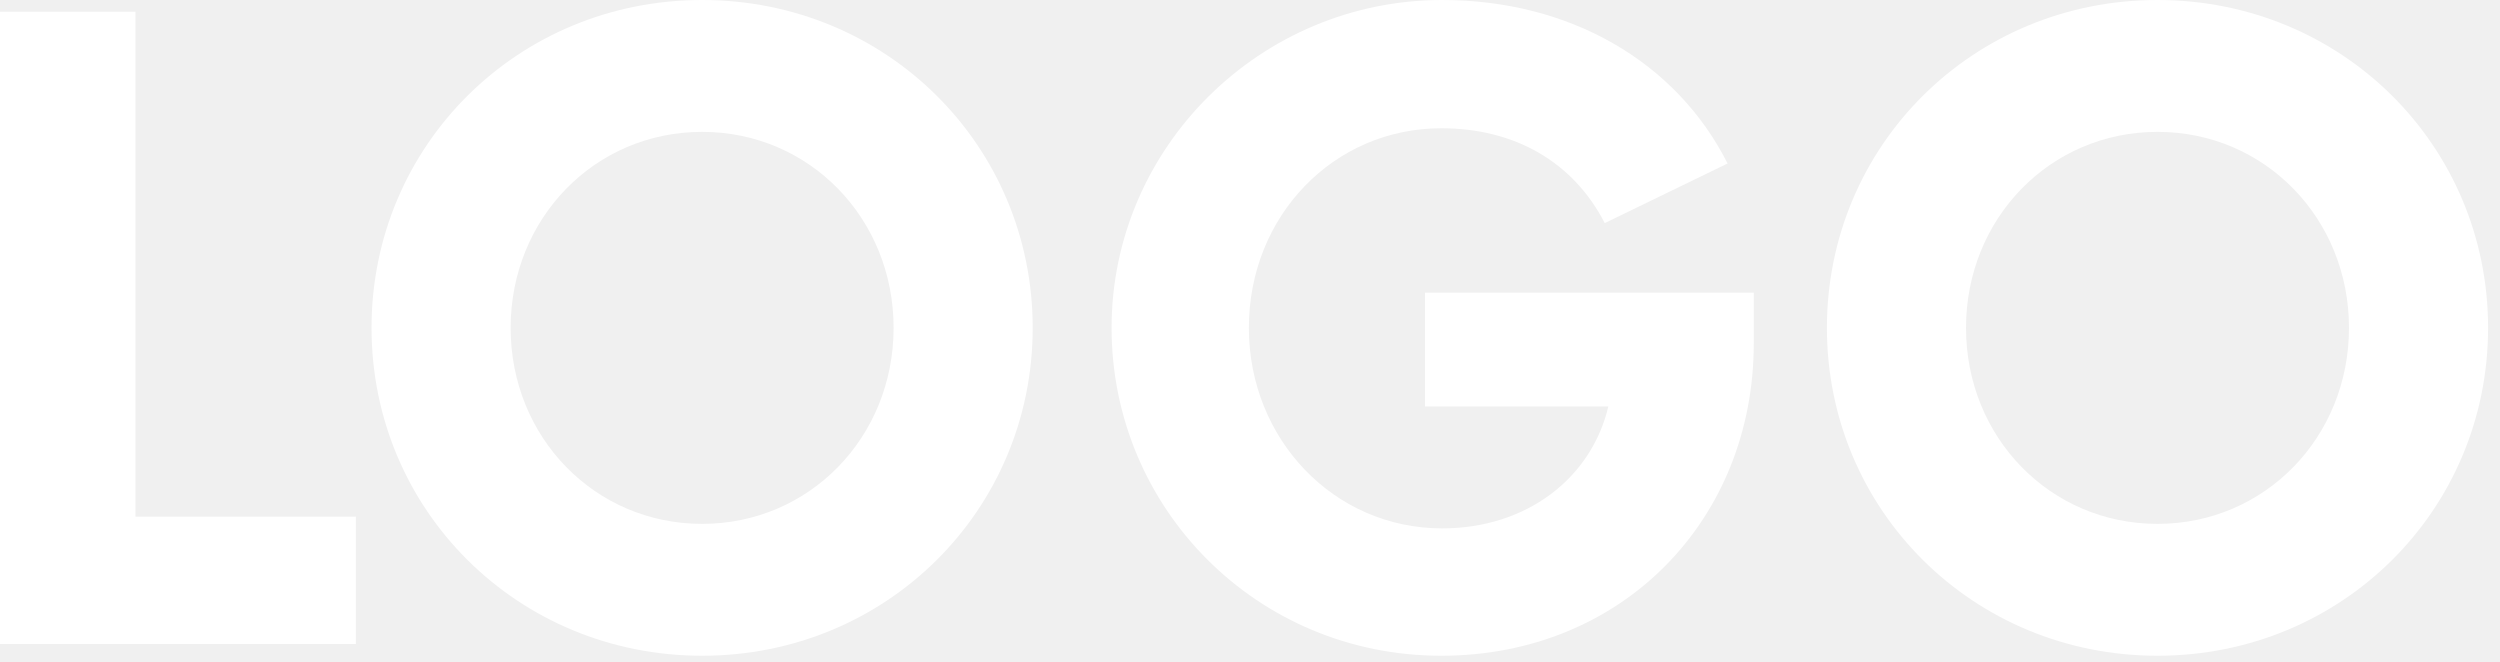
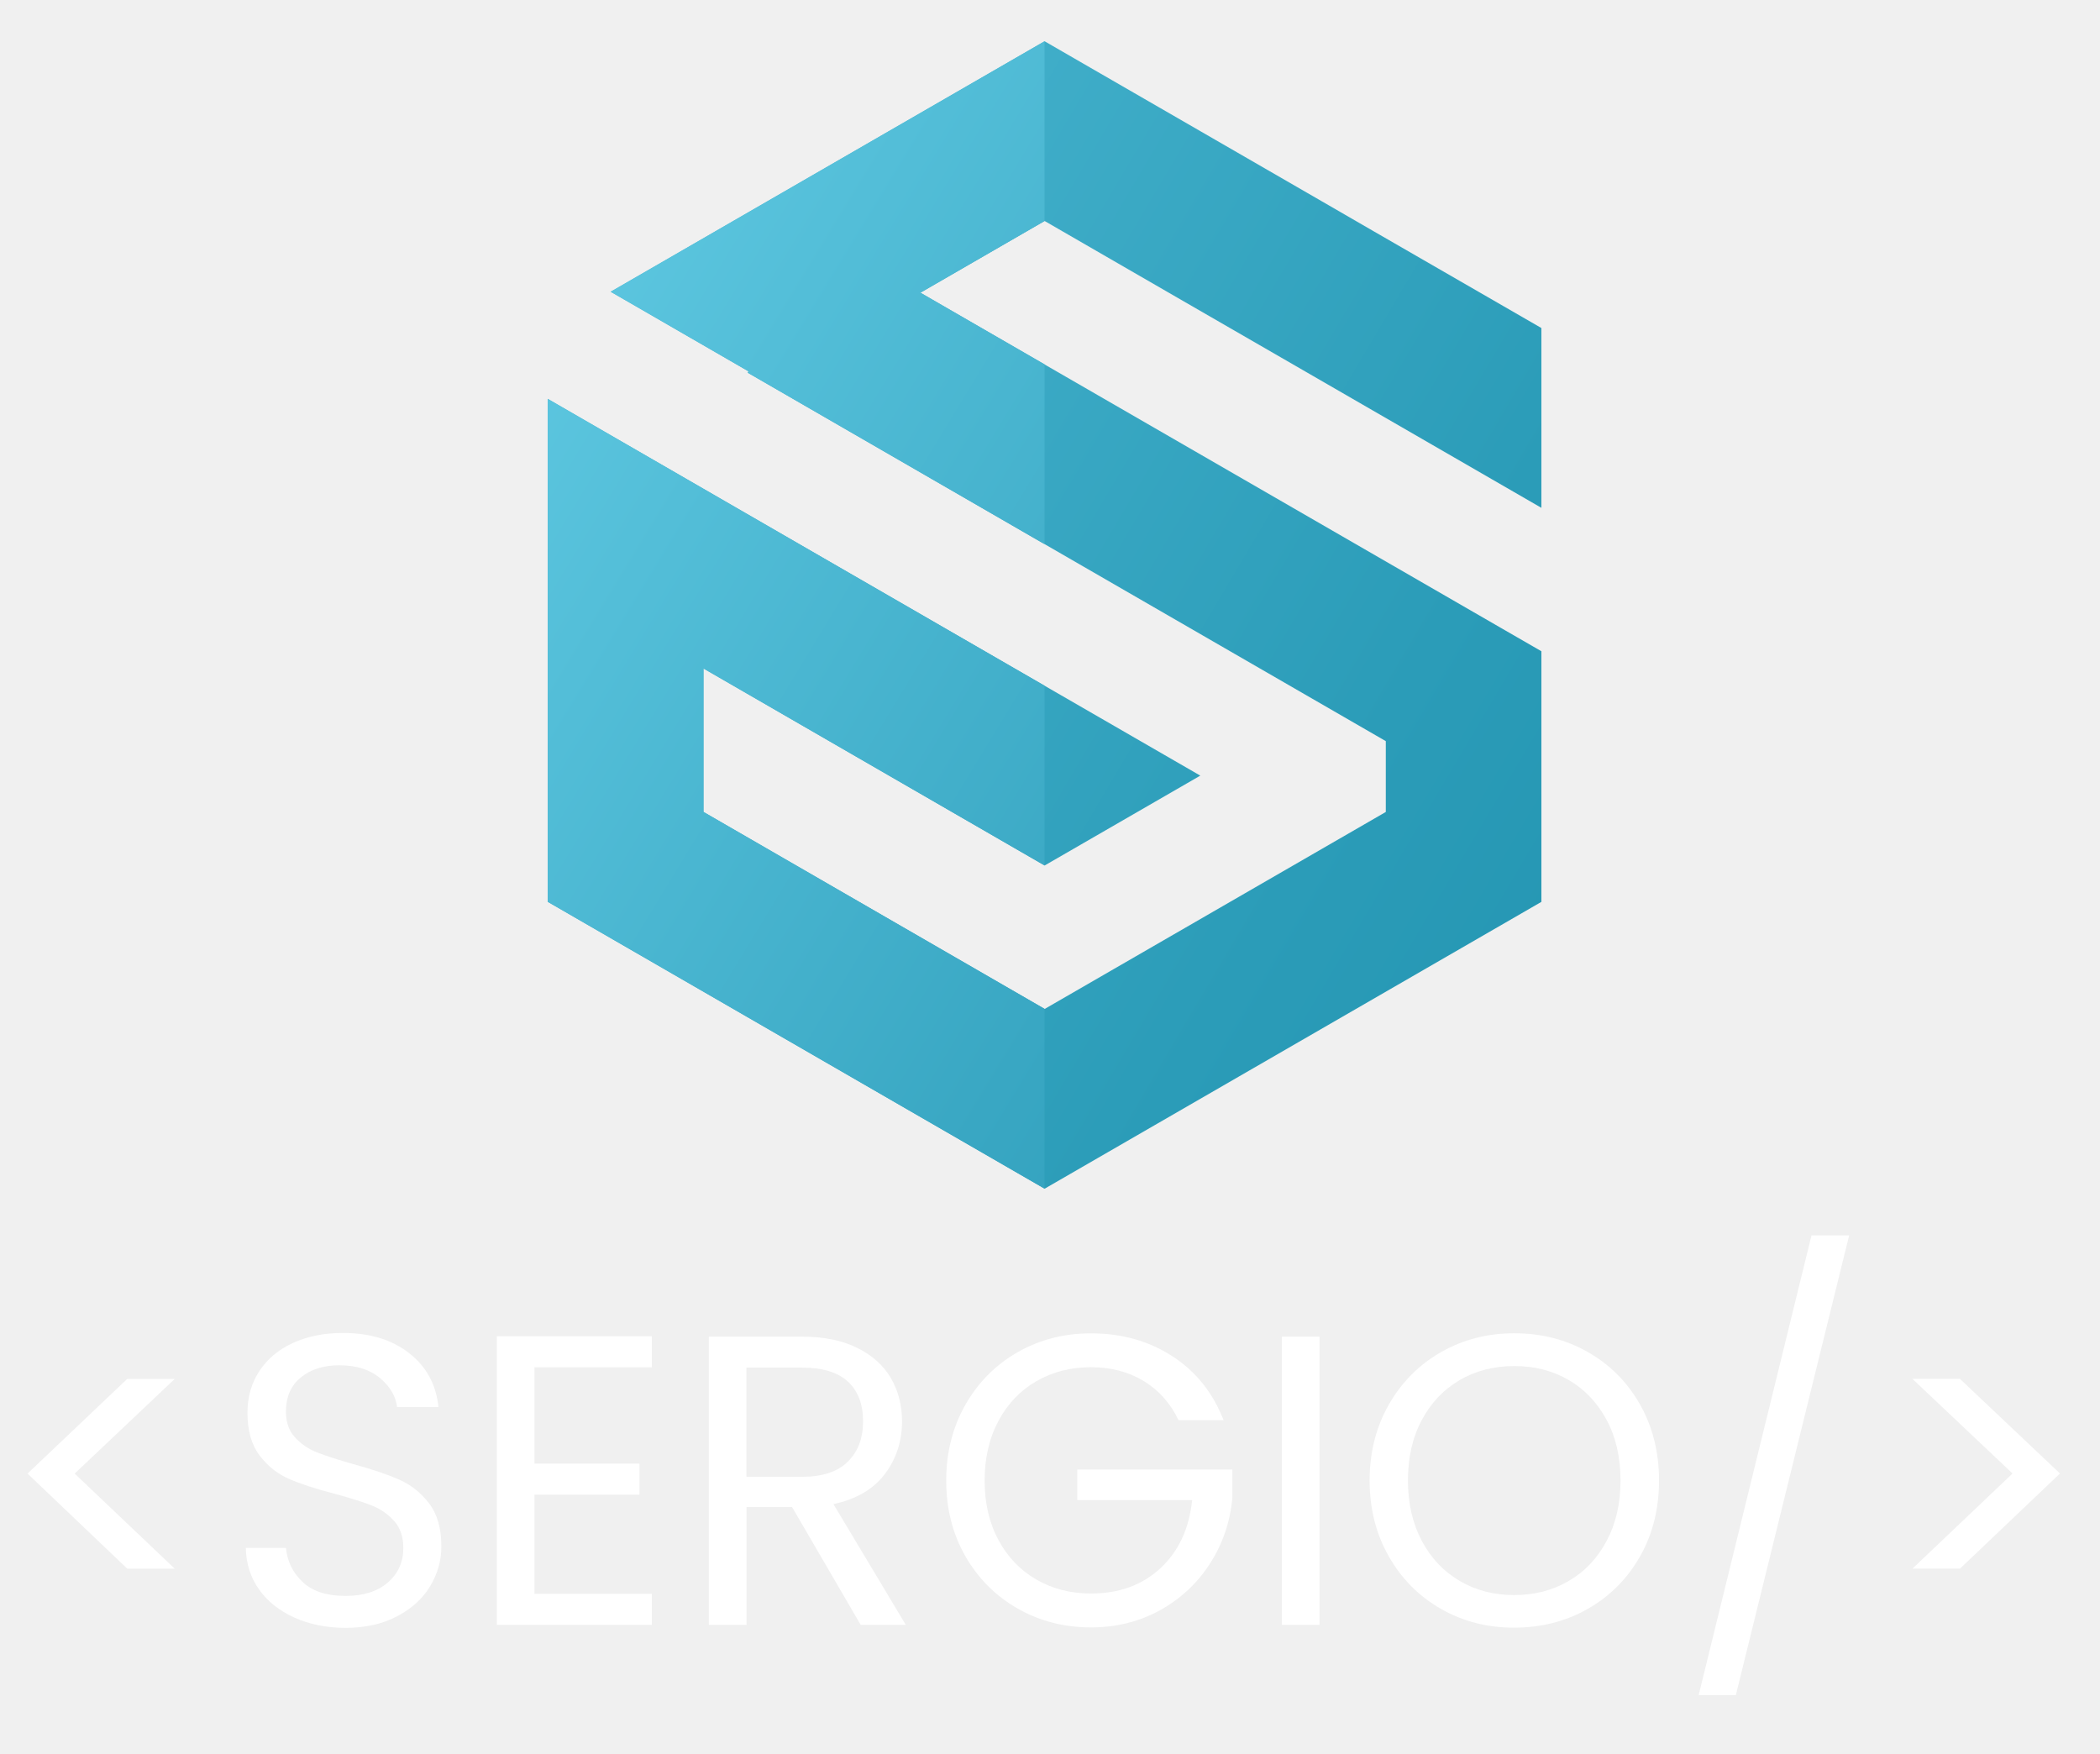
- <svg xmlns="http://www.w3.org/2000/svg" width="155" height="41" viewBox="0 0 155 41" fill="none">
-   <path d="M0 0.728V39.928H22.064V32.032H8.4V0.728H0Z" fill="white" />
-   <path d="M64.027 20.328C64.027 9.016 54.955 0 43.531 0C32.107 0 23.035 9.016 23.035 20.328C23.035 31.64 32.107 40.656 43.531 40.656C54.955 40.656 64.027 31.64 64.027 20.328ZM55.403 20.328C55.403 27.104 50.195 32.48 43.531 32.48C36.867 32.48 31.659 27.104 31.659 20.328C31.659 13.552 36.867 8.176 43.531 8.176C50.195 8.176 55.403 13.552 55.403 20.328Z" fill="white" />
-   <path d="M107.11 10.136C103.918 3.808 97.31 0 89.414 0C78.158 0 68.918 9.128 68.918 20.328C68.918 31.528 77.934 40.656 89.358 40.656C100.558 40.656 108.734 32.256 108.734 21.28V18.144H88.35V25.2H99.718C98.654 29.68 94.622 32.76 89.414 32.76C82.694 32.76 77.43 27.216 77.43 20.328C77.43 13.384 82.694 7.952 89.358 7.952C93.894 7.952 97.534 10.024 99.494 13.832L107.11 10.136Z" fill="white" />
-   <path d="M154.261 20.328C154.261 9.016 145.189 0 133.765 0C122.341 0 113.269 9.016 113.269 20.328C113.269 31.64 122.341 40.656 133.765 40.656C145.189 40.656 154.261 31.64 154.261 20.328ZM145.637 20.328C145.637 27.104 140.429 32.48 133.765 32.48C127.101 32.48 121.893 27.104 121.893 20.328C121.893 13.552 127.101 8.176 133.765 8.176C140.429 8.176 145.637 13.552 145.637 20.328Z" fill="white" />
+ <svg xmlns="http://www.w3.org/2000/svg" xmlns:xlink="http://www.w3.org/1999/xlink" version="1.1" id="Layer_1" x="0px" y="0px" viewBox="0 0 2722.5 2273.5" enable-background="new 0 0 2722.5 2273.5" xml:space="preserve">
+   <g>
+     <g>
+       <defs>
+         <polygon id="SVGID_1_" points="1998.4,1169.1 1354.3,1541 710.1,1169.1 710.1,517.1 889.9,620.9 1556.1,1005.5 1354.3,1122      912,866.6 912,1052.6 1354.3,1308 1796.6,1052.6 1796.6,960.8 969.4,483.2 970.4,481.4 791.7,378.2 1354.3,53.5 1403.8,82.1      1556.1,170 1713.9,261.1 1780.5,299.6 1998.4,425.3 1998.4,658.4 1679.6,474.3 1515.3,379.5 1354.3,286.5 1354.3,286.5      1193.2,379.5 1946.7,814.5 1998.4,844.3    " />
+       </defs>
+       <clipPath id="SVGID_2_">
+         <use xlink:href="#SVGID_1_" overflow="visible" />
+       </clipPath>
+       <linearGradient id="SVGID_3_" gradientUnits="userSpaceOnUse" x1="2285.297" y1="1347.943" x2="-274.459" y2="-166.207">
+         <stop offset="0" style="stop-color:#2193B0" />
+         <stop offset="0.212" style="stop-color:#2B9CB8" />
+         <stop offset="0.571" style="stop-color:#45B2CD" />
+         <stop offset="1" style="stop-color:#6DD5ED" />
+       </linearGradient>
+       <rect x="710.1" y="53.5" clip-path="url(#SVGID_2_)" fill="url(#SVGID_3_)" width="1288.2" height="1487.5" />
+     </g>
+     <g>
+       <defs>
+         <path id="SVGID_4_" d="M1354.3,705.5L969.4,483.2l1-1.8L791.7,378.2l562.6-324.8v233h0l-161,93l161,93V705.5z M1354.3,1541     L1354.3,1541l-644.1-371.9l0-652l179.8,103.8L1354.3,889v233L912,866.6v185.9l442.3,255.4V1541z" />
+       </defs>
+       <clipPath id="SVGID_5_">
+         <use xlink:href="#SVGID_4_" overflow="visible" />
+       </clipPath>
+       <linearGradient id="SVGID_6_" gradientUnits="userSpaceOnUse" x1="2191.483" y1="1502.145" x2="217.302" y2="301.697">
+         <stop offset="0" style="stop-color:#2193B0" />
+         <stop offset="0.352" style="stop-color:#39A7C3" />
+         <stop offset="1" style="stop-color:#6DD5ED" />
+       </linearGradient>
+       <rect x="710.1" y="53.5" clip-path="url(#SVGID_5_)" fill="url(#SVGID_6_)" width="644.1" height="1487.5" />
+     </g>
+   </g>
+   <g>
+     <path fill="#FFFFFF" d="M164.9,2033.5L35.7,1910.3l129.2-122.7h61.6L96.8,1910.3l129.7,123.3H164.9z" />
+     <path fill="#FFFFFF" d="M381.7,2097c-19.5-8.8-34.8-20.9-45.8-36.4c-11.1-15.5-16.8-33.5-17.2-53.9h52c1.8,17.5,9,32.3,21.7,44.2   c12.7,12,31.2,18,55.5,18c23.2,0,41.5-5.8,54.9-17.4c13.4-11.6,20.1-26.5,20.1-44.8c0-14.3-3.9-25.9-11.8-34.8   c-7.9-8.9-17.7-15.7-29.5-20.4c-11.8-4.6-27.7-9.6-47.7-15c-24.7-6.4-44.4-12.9-59.2-19.3c-14.8-6.4-27.5-16.5-38.1-30.3   c-10.5-13.8-15.8-32.2-15.8-55.5c0-20.4,5.2-38.4,15.5-54.1c10.4-15.7,24.9-27.9,43.7-36.4c18.8-8.6,40.3-12.9,64.6-12.9   c35,0,63.7,8.8,86,26.3c22.3,17.5,34.9,40.7,37.8,69.7h-53.6c-1.8-14.3-9.3-26.9-22.5-37.8c-13.2-10.9-30.7-16.3-52.5-16.3   c-20.4,0-37,5.3-49.8,15.8c-12.9,10.5-19.3,25.3-19.3,44.2c0,13.6,3.8,24.7,11.5,33.2c7.7,8.6,17.2,15.1,28.4,19.6   c11.3,4.5,27.1,9.6,47.4,15.3c24.7,6.8,44.5,13.5,59.5,20.1c15,6.6,27.9,16.8,38.6,30.6c10.7,13.8,16.1,32.4,16.1,56   c0,18.2-4.8,35.4-14.5,51.5c-9.6,16.1-23.9,29.1-42.9,39.1c-18.9,10-41.3,15-67,15C423.3,2110.2,401.2,2105.8,381.7,2097z" />
+     <path fill="#FFFFFF" d="M692.9,1772.5v124.9H829v40.2H692.9v128.6h152.2v40.2h-201v-374.1h201v40.2H692.9z" />
+     <path fill="#FFFFFF" d="M1115.8,2106.4l-89-152.8h-59v152.8H919v-373.6h120.6c28.2,0,52.1,4.8,71.6,14.5   c19.5,9.6,34,22.7,43.7,39.1c9.6,16.4,14.5,35.2,14.5,56.3c0,25.7-7.4,48.4-22.2,68.1c-14.8,19.7-37.1,32.7-66.7,39.1l93.8,156.5   H1115.8z M967.8,1914.5h71.8c26.4,0,46.3-6.5,59.5-19.6c13.2-13,19.8-30.5,19.8-52.3c0-22.2-6.5-39.3-19.6-51.5   c-13-12.1-33-18.2-59.8-18.2h-71.8V1914.5z" />
+     <path fill="#FFFFFF" d="M1527.9,1841.1c-10.4-21.8-25.4-38.7-45-50.7c-19.7-12-42.5-18-68.6-18c-26.1,0-49.6,6-70.5,18   c-20.9,12-37.3,29.1-49.3,51.5c-12,22.3-18,48.2-18,77.5c0,29.3,6,55,18,77.2c12,22.2,28.4,39.2,49.3,51.2c20.9,12,44.4,18,70.5,18   c36.4,0,66.5-10.9,90-32.7c23.6-21.8,37.3-51.3,41.3-88.4h-149v-39.7h201v37.5c-2.9,30.7-12.5,58.9-28.9,84.4   c-16.4,25.6-38.1,45.7-64.9,60.6c-26.8,14.8-56.6,22.2-89.5,22.2c-34.7,0-66.3-8.1-94.9-24.4c-28.6-16.3-51.2-38.9-67.8-67.8   c-16.6-28.9-24.9-61.6-24.9-98.1c0-36.4,8.3-69.2,24.9-98.4c16.6-29.1,39.2-51.8,67.8-68.1c28.6-16.3,60.2-24.4,94.9-24.4   c39.7,0,74.8,9.8,105.3,29.5c30.6,19.7,52.8,47.4,66.7,83.1H1527.9z" />
+     <path fill="#FFFFFF" d="M1710.7,1732.8v373.6h-48.8v-373.6H1710.7z" />
+     <path fill="#FFFFFF" d="M1868.3,2085.8c-28.6-16.3-51.2-38.9-67.8-68.1c-16.6-29.1-24.9-61.9-24.9-98.4c0-36.4,8.3-69.2,24.9-98.4   c16.6-29.1,39.2-51.8,67.8-68.1c28.6-16.3,60.2-24.4,94.9-24.4c35,0,66.8,8.1,95.4,24.4c28.6,16.3,51.1,38.9,67.5,67.8   c16.4,28.9,24.7,61.8,24.7,98.6c0,36.8-8.2,69.7-24.7,98.6c-16.4,28.9-39,51.5-67.5,67.8c-28.6,16.3-60.4,24.4-95.4,24.4   C1928.5,2110.2,1896.9,2102.1,1868.3,2085.8z M2033.6,2049.6c20.9-12.1,37.3-29.5,49.3-52c12-22.5,18-48.6,18-78.3   c0-30-6-56.2-18-78.5c-12-22.3-28.3-39.6-49-51.7c-20.7-12.1-44.3-18.2-70.8-18.2c-26.4,0-50,6.1-70.8,18.2   c-20.7,12.2-37.1,29.4-49,51.7c-12,22.3-18,48.5-18,78.5c0,29.7,6,55.7,18,78.3c12,22.5,28.4,39.8,49.3,52   c20.9,12.2,44.4,18.2,70.5,18.2C1989.2,2067.8,2012.7,2061.8,2033.6,2049.6z" />
+     <path fill="#FFFFFF" d="M2397.3,1601.5l-146.9,596h-48.2l146.3-596H2397.3z" />
+     <path fill="#FFFFFF" d="M2479.3,1787.5h61.6l129.7,122.7L2541,2033.5h-61.6l129.7-123.3L2479.3,1787.5z" />
+   </g>
</svg>
